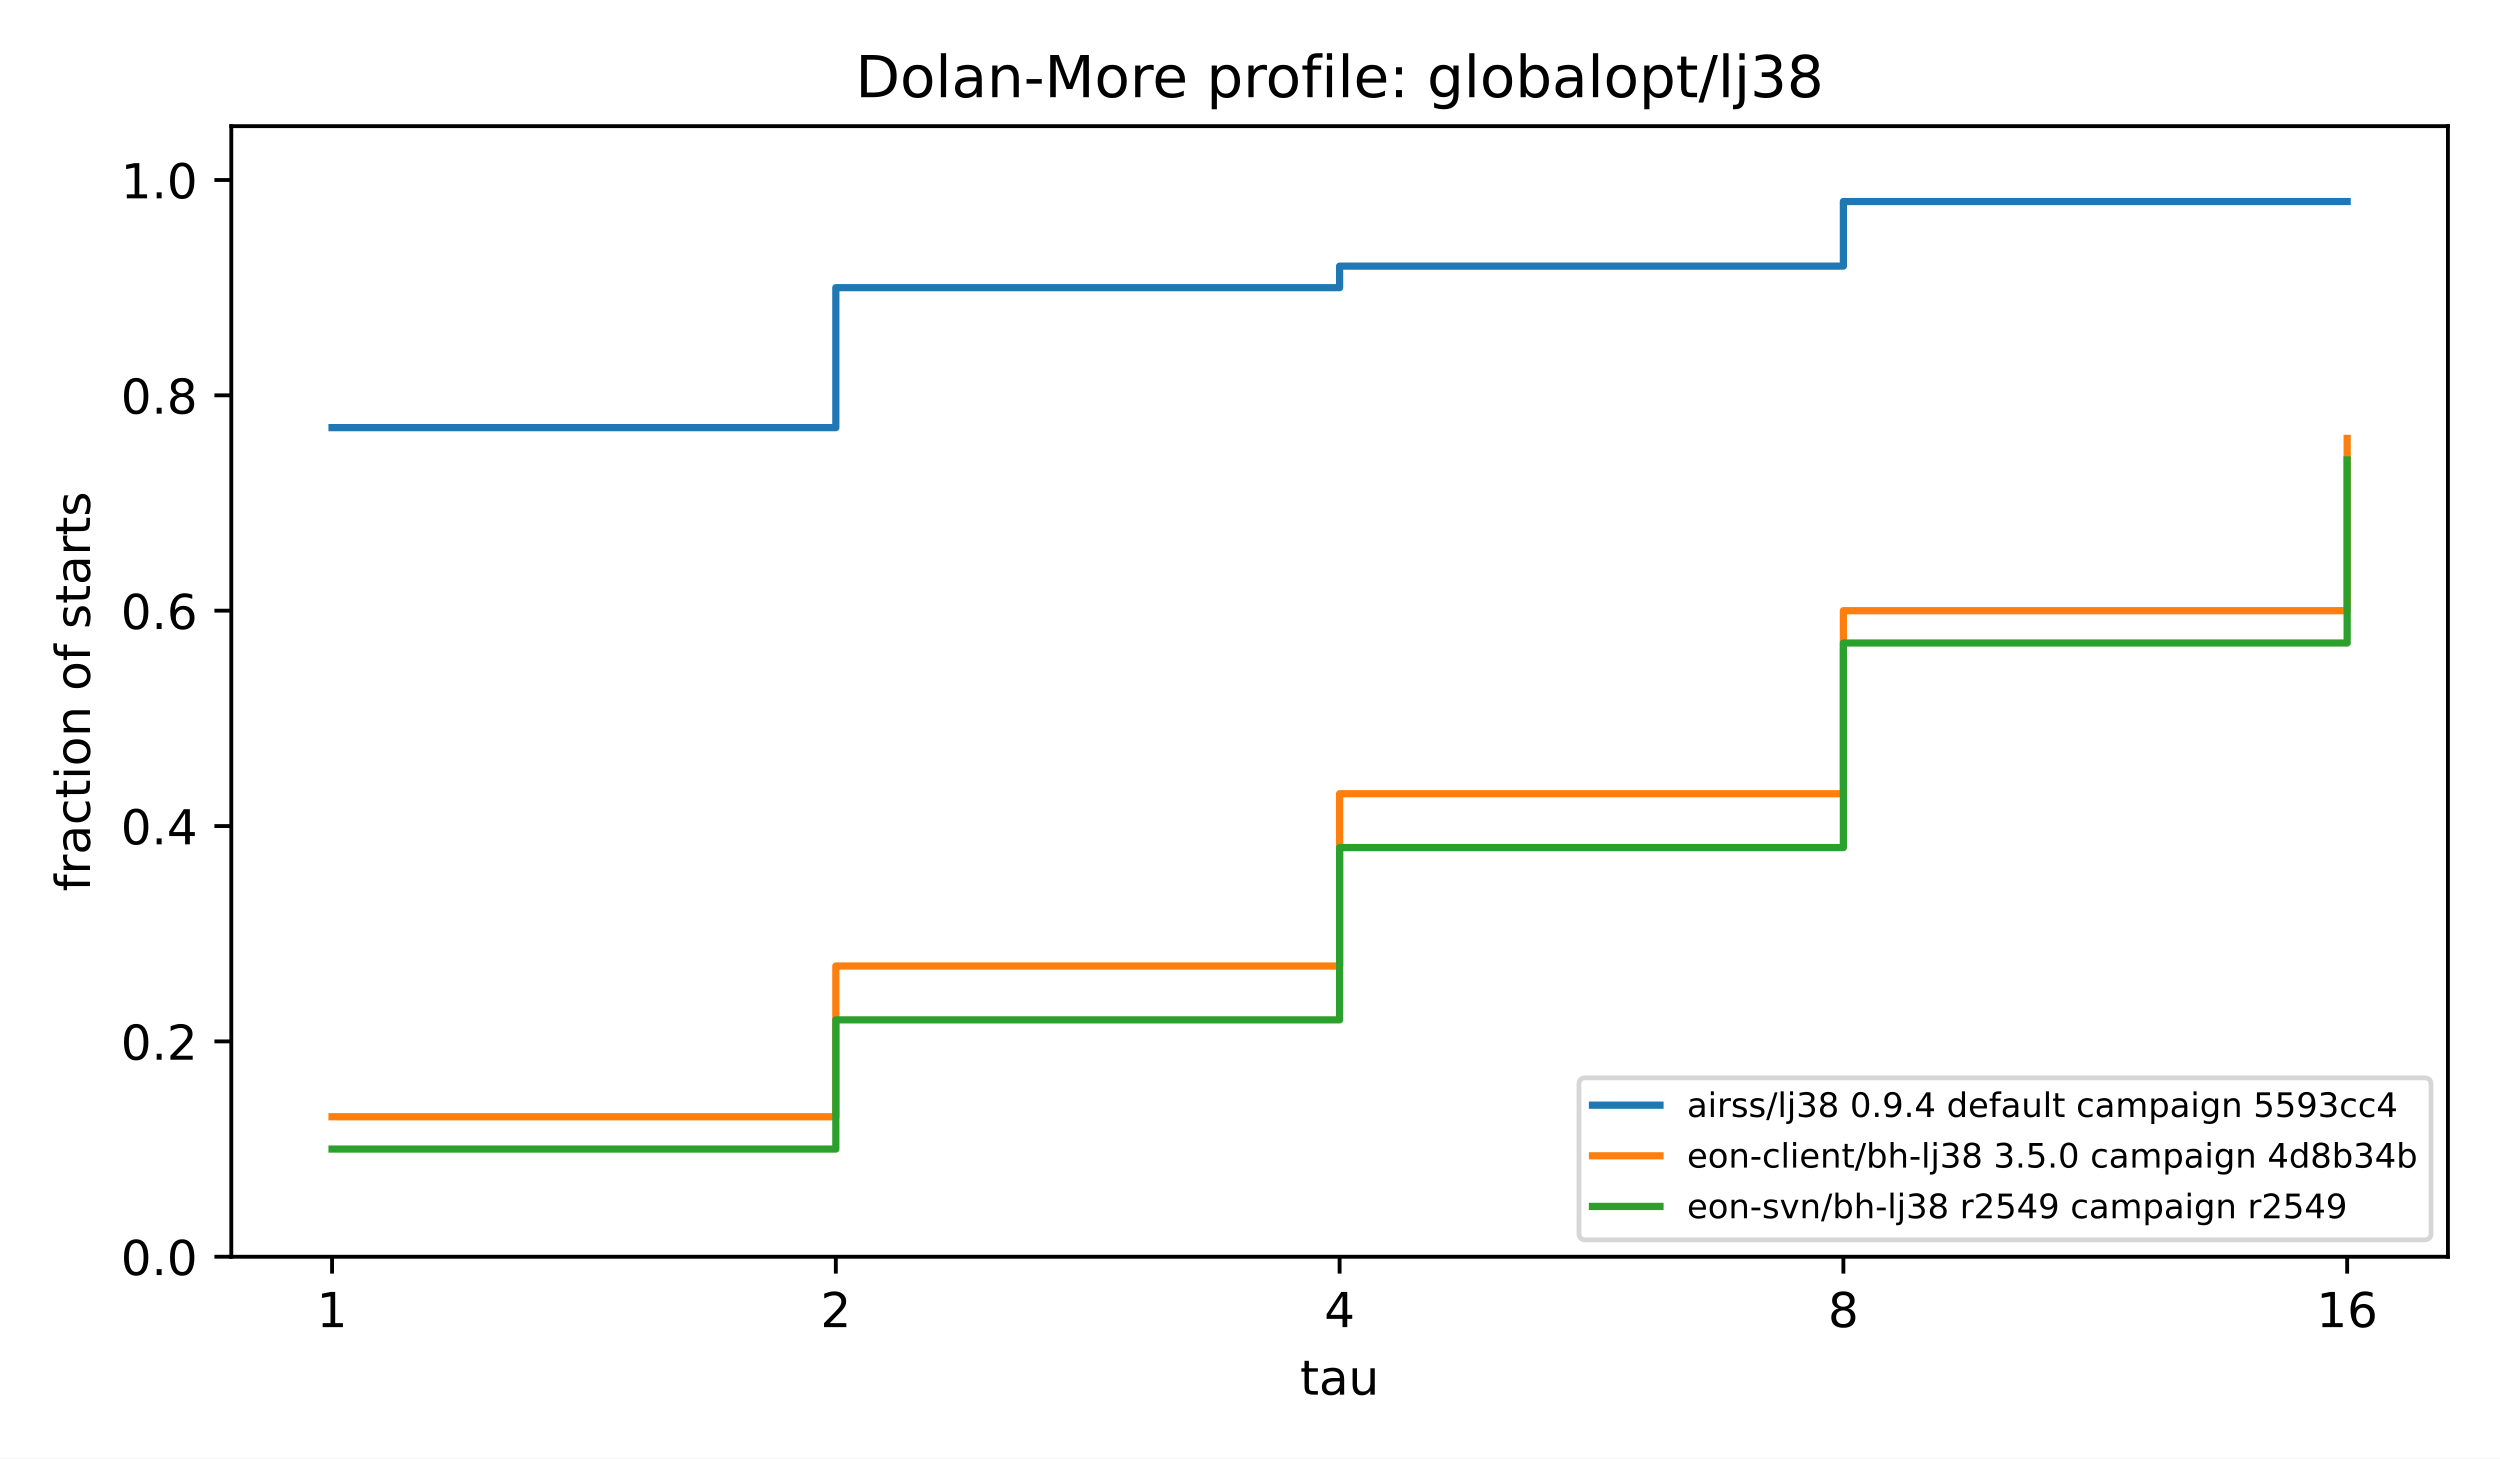
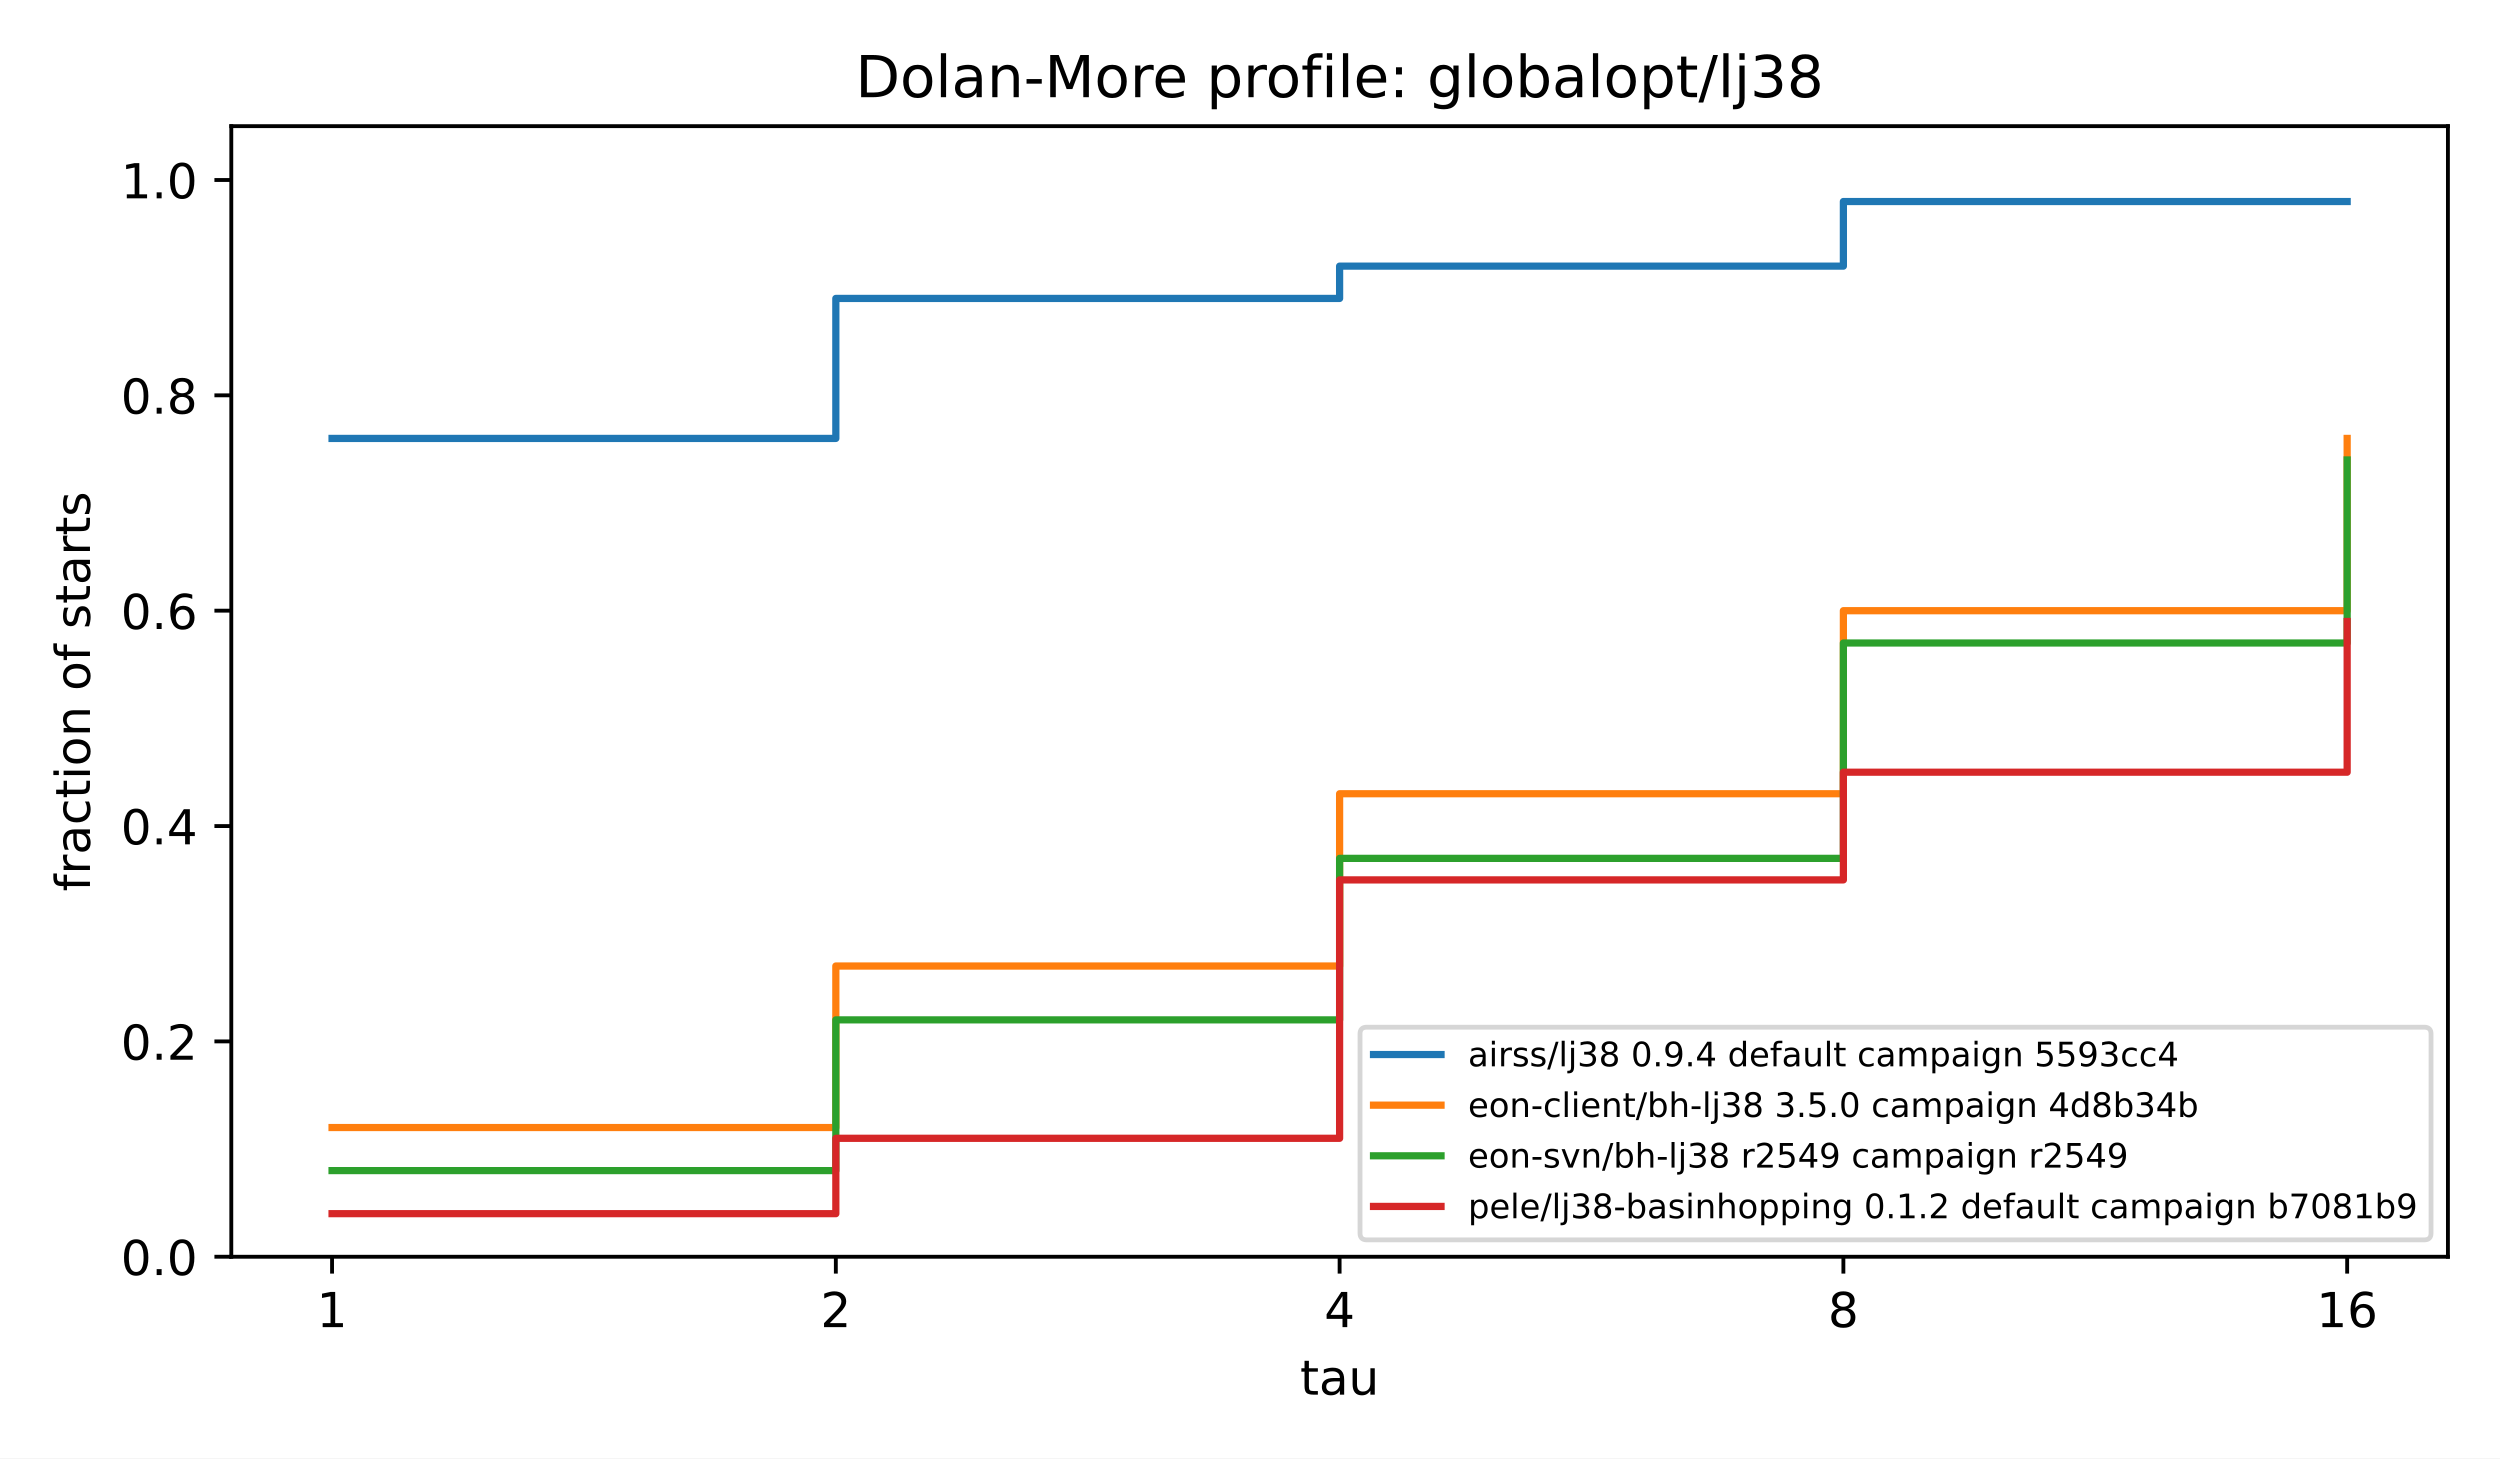
<svg xmlns="http://www.w3.org/2000/svg" xmlns:xlink="http://www.w3.org/1999/xlink" width="518.4pt" height="302.4pt" viewBox="0 0 518.4 302.4" version="1.1">
  <defs>
    <style type="text/css">*{stroke-linejoin: round; stroke-linecap: butt}</style>
  </defs>
  <g id="figure_1">
    <g id="patch_1">
      <path d="M 0 302.4  L 518.4 302.4  L 518.4 0  L 0 0  z " style="fill: #ffffff" />
    </g>
    <g id="axes_1">
      <g id="patch_2">
        <path d="M 47.962 260.6  L 507.6 260.6  L 507.6 26.16  L 47.962 26.16  z " style="fill: #ffffff" />
      </g>
      <g id="matplotlib.axis_1">
        <g id="xtick_1">
          <g id="line2d_1">
            <defs>
              <path id="m8ea4d47d77" d="M 0 0  L 0 3.5  " style="stroke: #000000; stroke-width: 0.8" />
            </defs>
            <g>
              <use xlink:href="#m8ea4d47d77" x="68.855" y="260.6" style="stroke: #000000; stroke-width: 0.8" />
            </g>
          </g>
          <g id="text_1">
            <text style="font-size: 10px; font-family: 'DejaVu Sans', 'Bitstream Vera Sans', 'Computer Modern Sans Serif', 'Lucida Grande', 'Verdana', 'Geneva', 'Lucid', 'Arial', 'Helvetica', 'Avant Garde', sans-serif; text-anchor: middle" x="68.855" y="275.198" transform="rotate(-0 68.85496 275.1977)">1</text>
          </g>
        </g>
        <g id="xtick_2">
          <g id="line2d_2">
            <g>
              <use xlink:href="#m8ea4d47d77" x="173.318" y="260.6" style="stroke: #000000; stroke-width: 0.8" />
            </g>
          </g>
          <g id="text_2">
            <text style="font-size: 10px; font-family: 'DejaVu Sans', 'Bitstream Vera Sans', 'Computer Modern Sans Serif', 'Lucida Grande', 'Verdana', 'Geneva', 'Lucid', 'Arial', 'Helvetica', 'Avant Garde', sans-serif; text-anchor: middle" x="173.318" y="275.198" transform="rotate(-0 173.3181 275.1977)">2</text>
          </g>
        </g>
        <g id="xtick_3">
          <g id="line2d_3">
            <g>
              <use xlink:href="#m8ea4d47d77" x="277.781" y="260.6" style="stroke: #000000; stroke-width: 0.8" />
            </g>
          </g>
          <g id="text_3">
            <text style="font-size: 10px; font-family: 'DejaVu Sans', 'Bitstream Vera Sans', 'Computer Modern Sans Serif', 'Lucida Grande', 'Verdana', 'Geneva', 'Lucid', 'Arial', 'Helvetica', 'Avant Garde', sans-serif; text-anchor: middle" x="277.781" y="275.198" transform="rotate(-0 277.7812 275.1977)">4</text>
          </g>
        </g>
        <g id="xtick_4">
          <g id="line2d_4">
            <g>
              <use xlink:href="#m8ea4d47d77" x="382.244" y="260.6" style="stroke: #000000; stroke-width: 0.8" />
            </g>
          </g>
          <g id="text_4">
            <text style="font-size: 10px; font-family: 'DejaVu Sans', 'Bitstream Vera Sans', 'Computer Modern Sans Serif', 'Lucida Grande', 'Verdana', 'Geneva', 'Lucid', 'Arial', 'Helvetica', 'Avant Garde', sans-serif; text-anchor: middle" x="382.244" y="275.198" transform="rotate(-0 382.2443 275.1977)">8</text>
          </g>
        </g>
        <g id="xtick_5">
          <g id="line2d_5">
            <g>
              <use xlink:href="#m8ea4d47d77" x="486.707" y="260.6" style="stroke: #000000; stroke-width: 0.8" />
            </g>
          </g>
          <g id="text_5">
            <text style="font-size: 10px; font-family: 'DejaVu Sans', 'Bitstream Vera Sans', 'Computer Modern Sans Serif', 'Lucida Grande', 'Verdana', 'Geneva', 'Lucid', 'Arial', 'Helvetica', 'Avant Garde', sans-serif; text-anchor: middle" x="486.707" y="275.198" transform="rotate(-0 486.7074 275.1977)">16</text>
          </g>
        </g>
        <g id="text_6">
          <text style="font-size: 10px; font-family: 'DejaVu Sans', 'Bitstream Vera Sans', 'Computer Modern Sans Serif', 'Lucida Grande', 'Verdana', 'Geneva', 'Lucid', 'Arial', 'Helvetica', 'Avant Garde', sans-serif; text-anchor: middle" x="277.781" y="289.198" transform="rotate(-0 277.7812 289.1977)">tau</text>
        </g>
      </g>
      <g id="matplotlib.axis_2">
        <g id="ytick_1">
          <g id="line2d_6">
            <defs>
              <path id="md659df78fa" d="M 0 0  L -3.5 0  " style="stroke: #000000; stroke-width: 0.8" />
            </defs>
            <g>
              <use xlink:href="#md659df78fa" x="47.962" y="260.6" style="stroke: #000000; stroke-width: 0.8" />
            </g>
          </g>
          <g id="text_7">
            <text style="font-size: 10px; font-family: 'DejaVu Sans', 'Bitstream Vera Sans', 'Computer Modern Sans Serif', 'Lucida Grande', 'Verdana', 'Geneva', 'Lucid', 'Arial', 'Helvetica', 'Avant Garde', sans-serif; text-anchor: end" x="40.962" y="264.399" transform="rotate(-0 40.96234 264.3988)">0.0</text>
          </g>
        </g>
        <g id="ytick_2">
          <g id="line2d_7">
            <g>
              <use xlink:href="#md659df78fa" x="47.962" y="215.945" style="stroke: #000000; stroke-width: 0.8" />
            </g>
          </g>
          <g id="text_8">
            <text style="font-size: 10px; font-family: 'DejaVu Sans', 'Bitstream Vera Sans', 'Computer Modern Sans Serif', 'Lucida Grande', 'Verdana', 'Geneva', 'Lucid', 'Arial', 'Helvetica', 'Avant Garde', sans-serif; text-anchor: end" x="40.962" y="219.744" transform="rotate(-0 40.96234 219.7436)">0.2</text>
          </g>
        </g>
        <g id="ytick_3">
          <g id="line2d_8">
            <g>
              <use xlink:href="#md659df78fa" x="47.962" y="171.29" style="stroke: #000000; stroke-width: 0.8" />
            </g>
          </g>
          <g id="text_9">
            <text style="font-size: 10px; font-family: 'DejaVu Sans', 'Bitstream Vera Sans', 'Computer Modern Sans Serif', 'Lucida Grande', 'Verdana', 'Geneva', 'Lucid', 'Arial', 'Helvetica', 'Avant Garde', sans-serif; text-anchor: end" x="40.962" y="175.088" transform="rotate(-0 40.96234 175.0884)">0.4</text>
          </g>
        </g>
        <g id="ytick_4">
          <g id="line2d_9">
            <g>
              <use xlink:href="#md659df78fa" x="47.962" y="126.634" style="stroke: #000000; stroke-width: 0.8" />
            </g>
          </g>
          <g id="text_10">
            <text style="font-size: 10px; font-family: 'DejaVu Sans', 'Bitstream Vera Sans', 'Computer Modern Sans Serif', 'Lucida Grande', 'Verdana', 'Geneva', 'Lucid', 'Arial', 'Helvetica', 'Avant Garde', sans-serif; text-anchor: end" x="40.962" y="130.433" transform="rotate(-0 40.96234 130.4331)">0.6</text>
          </g>
        </g>
        <g id="ytick_5">
          <g id="line2d_10">
            <g>
              <use xlink:href="#md659df78fa" x="47.962" y="81.979" style="stroke: #000000; stroke-width: 0.8" />
            </g>
          </g>
          <g id="text_11">
            <text style="font-size: 10px; font-family: 'DejaVu Sans', 'Bitstream Vera Sans', 'Computer Modern Sans Serif', 'Lucida Grande', 'Verdana', 'Geneva', 'Lucid', 'Arial', 'Helvetica', 'Avant Garde', sans-serif; text-anchor: end" x="40.962" y="85.778" transform="rotate(-0 40.96234 85.77788)">0.8</text>
          </g>
        </g>
        <g id="ytick_6">
          <g id="line2d_11">
            <g>
              <use xlink:href="#md659df78fa" x="47.962" y="37.324" style="stroke: #000000; stroke-width: 0.8" />
            </g>
          </g>
          <g id="text_12">
            <text style="font-size: 10px; font-family: 'DejaVu Sans', 'Bitstream Vera Sans', 'Computer Modern Sans Serif', 'Lucida Grande', 'Verdana', 'Geneva', 'Lucid', 'Arial', 'Helvetica', 'Avant Garde', sans-serif; text-anchor: end" x="40.962" y="41.123" transform="rotate(-0 40.96234 41.12264)">1.0</text>
          </g>
        </g>
        <g id="text_13">
          <text style="font-size: 10px; font-family: 'DejaVu Sans', 'Bitstream Vera Sans', 'Computer Modern Sans Serif', 'Lucida Grande', 'Verdana', 'Geneva', 'Lucid', 'Arial', 'Helvetica', 'Avant Garde', sans-serif; text-anchor: middle" x="18.657" y="143.38" transform="rotate(-90 18.65687 143.38)">fraction of starts</text>
        </g>
      </g>
      <g id="line2d_12">
-         <path d="M 68.855 88.677  L 173.318 88.677  L 173.318 59.651  L 277.781 59.651  L 277.781 55.186  L 382.244 55.186  L 382.244 41.789  L 486.707 41.789  L 486.707 41.789  " clip-path="url(#p4e380cea4b)" style="fill: none; stroke: #1f77b4; stroke-width: 1.5; stroke-linecap: square" />
+         <path d="M 68.855 90.91  L 173.318 90.91  L 173.318 61.884  L 277.781 61.884  L 277.781 55.186  L 382.244 55.186  L 382.244 41.789  L 486.707 41.789  L 486.707 41.789  " clip-path="url(#p4e380cea4b)" style="fill: none; stroke: #1f77b4; stroke-width: 1.5; stroke-linecap: square" />
      </g>
      <g id="line2d_13">
-         <path d="M 68.855 231.574  L 173.318 231.574  L 173.318 200.315  L 277.781 200.315  L 277.781 164.591  L 382.244 164.591  L 382.244 126.634  L 486.707 126.634  L 486.707 90.91  " clip-path="url(#p4e380cea4b)" style="fill: none; stroke: #ff7f0e; stroke-width: 1.5; stroke-linecap: square" />
+         <path d="M 68.855 233.807  L 173.318 233.807  L 173.318 200.315  L 277.781 200.315  L 277.781 164.591  L 382.244 164.591  L 382.244 126.634  L 486.707 126.634  L 486.707 90.91  " clip-path="url(#p4e380cea4b)" style="fill: none; stroke: #ff7f0e; stroke-width: 1.5; stroke-linecap: square" />
      </g>
      <g id="line2d_14">
-         <path d="M 68.855 238.272  L 173.318 238.272  L 173.318 211.479  L 277.781 211.479  L 277.781 175.755  L 382.244 175.755  L 382.244 133.333  L 486.707 133.333  L 486.707 95.376  " clip-path="url(#p4e380cea4b)" style="fill: none; stroke: #2ca02c; stroke-width: 1.5; stroke-linecap: square" />
+         <path d="M 68.855 242.738  L 173.318 242.738  L 173.318 211.479  L 277.781 211.479  L 277.781 177.988  L 382.244 177.988  L 382.244 133.333  L 486.707 133.333  L 486.707 95.376  " clip-path="url(#p4e380cea4b)" style="fill: none; stroke: #2ca02c; stroke-width: 1.5; stroke-linecap: square" />
+       </g>
+       <g id="line2d_15">
+         <path d="M 68.855 251.669  L 173.318 251.669  L 173.318 236.04  L 277.781 236.04  L 277.781 182.453  L 382.244 182.453  L 382.244 160.126  L 486.707 160.126  L 486.707 128.867  " clip-path="url(#p4e380cea4b)" style="fill: none; stroke: #d62728; stroke-width: 1.5; stroke-linecap: square" />
      </g>
      <g id="patch_3">
        <path d="M 47.962 260.6  L 47.962 26.16  " style="fill: none; stroke: #000000; stroke-width: 0.8; stroke-linejoin: miter; stroke-linecap: square" />
      </g>
      <g id="patch_4">
        <path d="M 507.6 260.6  L 507.6 26.16  " style="fill: none; stroke: #000000; stroke-width: 0.8; stroke-linejoin: miter; stroke-linecap: square" />
      </g>
      <g id="patch_5">
        <path d="M 47.962 260.6  L 507.6 260.6  " style="fill: none; stroke: #000000; stroke-width: 0.8; stroke-linejoin: miter; stroke-linecap: square" />
      </g>
      <g id="patch_6">
        <path d="M 47.962 26.16  L 507.6 26.16  " style="fill: none; stroke: #000000; stroke-width: 0.8; stroke-linejoin: miter; stroke-linecap: square" />
      </g>
      <g id="text_14">
        <text style="font-size: 12px; font-family: 'DejaVu Sans', 'Bitstream Vera Sans', 'Computer Modern Sans Serif', 'Lucida Grande', 'Verdana', 'Geneva', 'Lucid', 'Arial', 'Helvetica', 'Avant Garde', sans-serif; text-anchor: middle" x="277.781" y="20.16" transform="rotate(-0 277.7812 20.16)">Dolan-More profile: globalopt/lj38</text>
      </g>
      <g id="legend_1">
        <g id="patch_7">
-           <path d="M 328.815 257.1  L 502.7 257.1  Q 504.1 257.1 504.1 255.7  L 504.1 224.898  Q 504.1 223.498 502.7 223.498  L 328.815 223.498  Q 327.415 223.498 327.415 224.898  L 327.415 255.7  Q 327.415 257.1 328.815 257.1  z " style="fill: #ffffff; opacity: 0.8; stroke: #cccccc; stroke-linejoin: miter" />
-         </g>
-         <g id="line2d_15">
-           <path d="M 330.215 229.167  L 337.215 229.167  L 337.215 229.167  L 344.215 229.167  L 344.215 229.167  " style="fill: none; stroke: #1f77b4; stroke-width: 1.5; stroke-linecap: square" />
+           <path d="M 283.412 257.1  L 502.7 257.1  Q 504.1 257.1 504.1 255.7  L 504.1 214.398  Q 504.1 212.998 502.7 212.998  L 283.412 212.998  Q 282.012 212.998 282.012 214.398  L 282.012 255.7  Q 282.012 257.1 283.412 257.1  z " style="fill: #ffffff; opacity: 0.8; stroke: #cccccc; stroke-linejoin: miter" />
+         </g>
+         <g id="line2d_16">
+           <path d="M 284.812 218.667  L 291.812 218.667  L 291.812 218.667  L 298.812 218.667  L 298.812 218.667  " style="fill: none; stroke: #1f77b4; stroke-width: 1.5; stroke-linecap: square" />
        </g>
        <g id="text_15">
-           <text style="font-size: 7px; font-family: 'DejaVu Sans', 'Bitstream Vera Sans', 'Computer Modern Sans Serif', 'Lucida Grande', 'Verdana', 'Geneva', 'Lucid', 'Arial', 'Helvetica', 'Avant Garde', sans-serif; text-anchor: start" x="349.815" y="231.617" transform="rotate(-0 349.8145 231.6173)">airss/lj38 0.9.4 default campaign 5593cc4</text>
-         </g>
-         <g id="line2d_16">
-           <path d="M 330.215 239.668  L 337.215 239.668  L 337.215 239.668  L 344.215 239.668  L 344.215 239.668  " style="fill: none; stroke: #ff7f0e; stroke-width: 1.5; stroke-linecap: square" />
+           <text style="font-size: 7px; font-family: 'DejaVu Sans', 'Bitstream Vera Sans', 'Computer Modern Sans Serif', 'Lucida Grande', 'Verdana', 'Geneva', 'Lucid', 'Arial', 'Helvetica', 'Avant Garde', sans-serif; text-anchor: start" x="304.412" y="221.117" transform="rotate(-0 304.4119 221.1167)">airss/lj38 0.9.4 default campaign 5593cc4</text>
+         </g>
+         <g id="line2d_17">
+           <path d="M 284.812 229.167  L 291.812 229.167  L 291.812 229.167  L 298.812 229.167  L 298.812 229.167  " style="fill: none; stroke: #ff7f0e; stroke-width: 1.5; stroke-linecap: square" />
        </g>
        <g id="text_16">
-           <text style="font-size: 7px; font-family: 'DejaVu Sans', 'Bitstream Vera Sans', 'Computer Modern Sans Serif', 'Lucida Grande', 'Verdana', 'Geneva', 'Lucid', 'Arial', 'Helvetica', 'Avant Garde', sans-serif; text-anchor: start" x="349.815" y="242.118" transform="rotate(-0 349.8145 242.1178)">eon-client/bh-lj38 3.5.0 campaign 4d8b34b</text>
-         </g>
-         <g id="line2d_17">
-           <path d="M 330.215 250.168  L 337.215 250.168  L 337.215 250.168  L 344.215 250.168  L 344.215 250.168  " style="fill: none; stroke: #2ca02c; stroke-width: 1.5; stroke-linecap: square" />
+           <text style="font-size: 7px; font-family: 'DejaVu Sans', 'Bitstream Vera Sans', 'Computer Modern Sans Serif', 'Lucida Grande', 'Verdana', 'Geneva', 'Lucid', 'Arial', 'Helvetica', 'Avant Garde', sans-serif; text-anchor: start" x="304.412" y="231.617" transform="rotate(-0 304.4119 231.6173)">eon-client/bh-lj38 3.5.0 campaign 4d8b34b</text>
+         </g>
+         <g id="line2d_18">
+           <path d="M 284.812 239.668  L 291.812 239.668  L 291.812 239.668  L 298.812 239.668  L 298.812 239.668  " style="fill: none; stroke: #2ca02c; stroke-width: 1.5; stroke-linecap: square" />
        </g>
        <g id="text_17">
-           <text style="font-size: 7px; font-family: 'DejaVu Sans', 'Bitstream Vera Sans', 'Computer Modern Sans Serif', 'Lucida Grande', 'Verdana', 'Geneva', 'Lucid', 'Arial', 'Helvetica', 'Avant Garde', sans-serif; text-anchor: start" x="349.815" y="252.618" transform="rotate(-0 349.8145 252.6184)">eon-svn/bh-lj38 r2549 campaign r2549</text>
+           <text style="font-size: 7px; font-family: 'DejaVu Sans', 'Bitstream Vera Sans', 'Computer Modern Sans Serif', 'Lucida Grande', 'Verdana', 'Geneva', 'Lucid', 'Arial', 'Helvetica', 'Avant Garde', sans-serif; text-anchor: start" x="304.412" y="242.118" transform="rotate(-0 304.4119 242.1178)">eon-svn/bh-lj38 r2549 campaign r2549</text>
+         </g>
+         <g id="line2d_19">
+           <path d="M 284.812 250.168  L 291.812 250.168  L 291.812 250.168  L 298.812 250.168  L 298.812 250.168  " style="fill: none; stroke: #d62728; stroke-width: 1.5; stroke-linecap: square" />
+         </g>
+         <g id="text_18">
+           <text style="font-size: 7px; font-family: 'DejaVu Sans', 'Bitstream Vera Sans', 'Computer Modern Sans Serif', 'Lucida Grande', 'Verdana', 'Geneva', 'Lucid', 'Arial', 'Helvetica', 'Avant Garde', sans-serif; text-anchor: start" x="304.412" y="252.618" transform="rotate(-0 304.4119 252.6184)">pele/lj38-basinhopping 0.1.2 default campaign b7081b9</text>
        </g>
      </g>
    </g>
  </g>
  <defs>
    <clipPath id="p4e380cea4b">
      <rect x="47.962" y="26.16" width="459.638" height="234.44" />
    </clipPath>
  </defs>
</svg>
